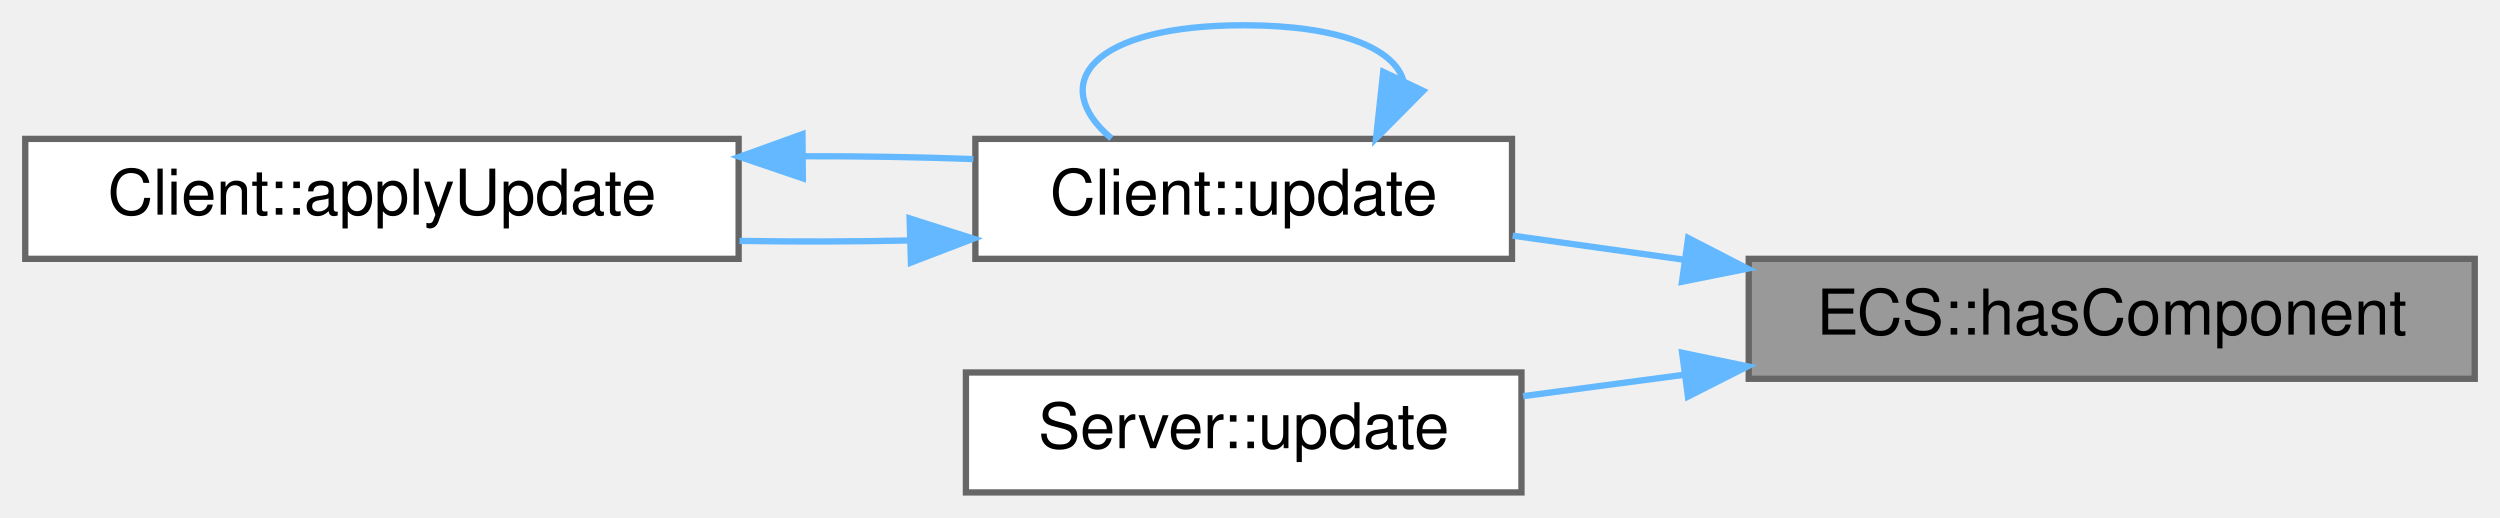
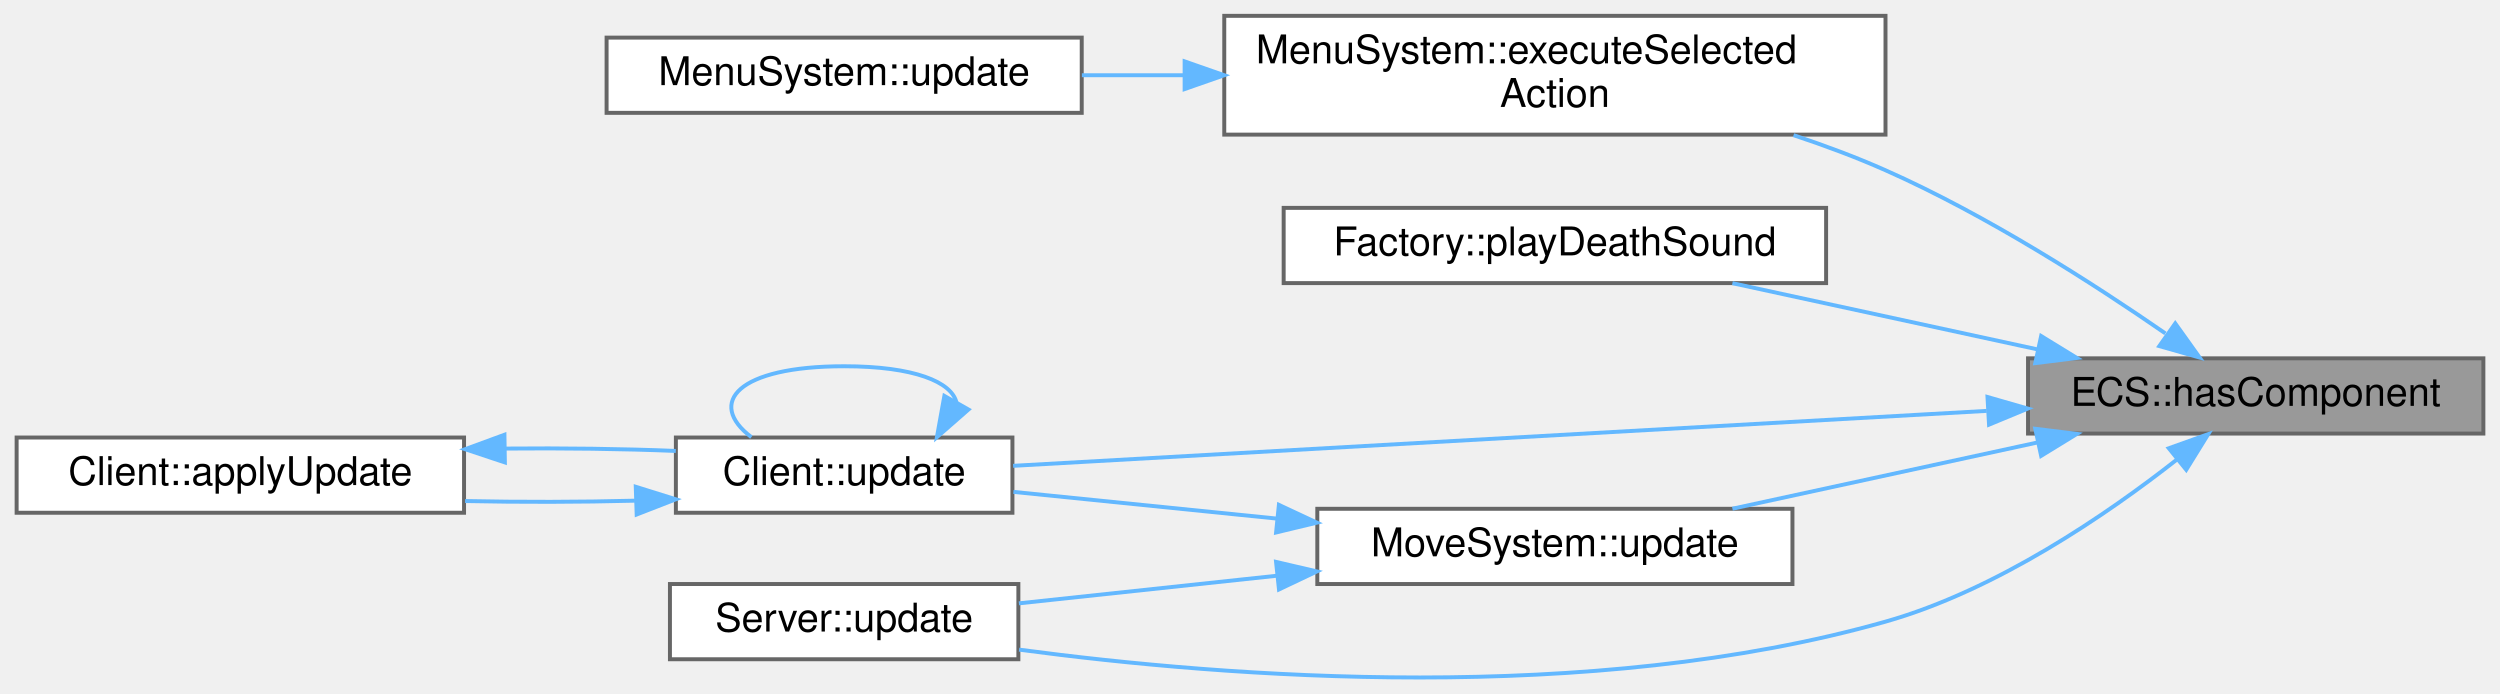
- <svg xmlns="http://www.w3.org/2000/svg" xmlns:xlink="http://www.w3.org/1999/xlink" width="396pt" height="82pt" viewBox="0.00 0.00 396.00 82.00">
-   <g id="graph0" class="graph" transform="scale(1 1) rotate(0) translate(4 78)">
+ <svg xmlns="http://www.w3.org/2000/svg" xmlns:xlink="http://www.w3.org/1999/xlink" width="631pt" height="175pt" viewBox="0.00 0.00 631.00 175.11">
+   <g id="graph0" class="graph" transform="scale(1 1) rotate(0) translate(4 171.11)">
    <g id="Node000001" class="node">
      <g id="a_Node000001">
        <a xlink:title="Checks if an entity has a specific component.">
-           <polygon fill="#999999" stroke="#666666" points="388,-37 273,-37 273,-18 388,-18 388,-37" />
-           <text text-anchor="middle" x="330.5" y="-25" font-family="Helvetica,sans-Serif" font-size="10.00">ECS::hasComponent</text>
+           <polygon fill="#999999" stroke="#666666" points="623,-80.61 508,-80.61 508,-61.61 623,-61.61 623,-80.61" />
+           <text text-anchor="middle" x="565.5" y="-68.61" font-family="Helvetica,sans-Serif" font-size="10.00">ECS::hasComponent</text>
        </a>
      </g>
    </g>
    <g id="Node000002" class="node">
      <g id="a_Node000002">
-         <a xlink:href="classClient.html#a6e7a5e19c40bef39ae1c0f5996b8c471" target="_top" xlink:title=" ">
-           <polygon fill="white" stroke="#666666" points="235.5,-56 150.5,-56 150.5,-37 235.5,-37 235.5,-56" />
-           <text text-anchor="middle" x="193" y="-44" font-family="Helvetica,sans-Serif" font-size="10.00">Client::update</text>
+         <a xlink:href="classMenuSystem.html#a98cc0c94c6596569ebec7371ed39d009" target="_top" xlink:title=" ">
+           <polygon fill="white" stroke="#666666" points="472,-167.11 305,-167.11 305,-137.11 472,-137.11 472,-167.11" />
+           <text text-anchor="start" x="313" y="-155.11" font-family="Helvetica,sans-Serif" font-size="10.00">MenuSystem::executeSelected</text>
+           <text text-anchor="middle" x="388.5" y="-144.11" font-family="Helvetica,sans-Serif" font-size="10.00">Action</text>
        </a>
      </g>
    </g>
    <g id="edge1_Node000001_Node000002" class="edge">
      <g id="a_edge1_Node000001_Node000002">
        <a xlink:title=" ">
-           <path fill="none" stroke="#63b8ff" d="M262.81,-36.85C253.53,-38.15 244.24,-39.46 235.61,-40.67" />
-           <polygon fill="#63b8ff" stroke="#63b8ff" points="263.4,-40.3 272.82,-35.45 262.43,-33.37 263.4,-40.3" />
+           <path fill="none" stroke="#63b8ff" d="M542.69,-86.9C524.51,-99.47 497.55,-116.78 472,-128.11 464.64,-131.38 456.71,-134.34 448.78,-136.97" />
+           <polygon fill="#63b8ff" stroke="#63b8ff" points="545.18,-89.43 551.34,-80.81 541.15,-83.7 545.18,-89.43" />
        </a>
      </g>
    </g>
    <g id="Node000004" class="node">
      <g id="a_Node000004">
-         <a xlink:href="classServer.html#af7b0a4370ac2c1e573f292870adfa81c" target="_top" xlink:title=" ">
-           <polygon fill="white" stroke="#666666" points="237,-19 149,-19 149,0 237,0 237,-19" />
-           <text text-anchor="middle" x="193" y="-7" font-family="Helvetica,sans-Serif" font-size="10.00">Server::update</text>
+         <a xlink:href="namespaceFactory.html#ae838e52ac84283a738f6b53b84199a00" target="_top" xlink:title=" ">
+           <polygon fill="white" stroke="#666666" points="457,-118.61 320,-118.61 320,-99.61 457,-99.61 457,-118.61" />
+           <text text-anchor="middle" x="388.5" y="-106.61" font-family="Helvetica,sans-Serif" font-size="10.00">Factory::playDeathSound</text>
        </a>
      </g>
    </g>
-     <g id="edge5_Node000001_Node000004" class="edge">
-       <g id="a_edge5_Node000001_Node000004">
+     <g id="edge3_Node000001_Node000004" class="edge">
+       <g id="a_edge3_Node000001_Node000004">
        <a xlink:title=" ">
-           <path fill="none" stroke="#63b8ff" d="M262.71,-18.63C254.06,-17.48 245.39,-16.33 237.26,-15.25" />
-           <polygon fill="#63b8ff" stroke="#63b8ff" points="262.45,-22.12 272.82,-19.97 263.37,-15.18 262.45,-22.12" />
+           <path fill="none" stroke="#63b8ff" d="M510.38,-82.87C485.63,-88.24 456.7,-94.52 433.34,-99.59" />
+           <polygon fill="#63b8ff" stroke="#63b8ff" points="511.31,-86.24 520.34,-80.7 509.83,-79.4 511.31,-86.24" />
        </a>
      </g>
    </g>
-     <g id="edge4_Node000002_Node000002" class="edge">
-       <g id="a_edge4_Node000002_Node000002">
+     <g id="Node000005" class="node">
+       <g id="a_Node000005">
+         <a xlink:href="classClient.html#a6e7a5e19c40bef39ae1c0f5996b8c471" target="_top" xlink:title=" ">
+           <polygon fill="white" stroke="#666666" points="251.5,-60.61 166.5,-60.61 166.5,-41.61 251.5,-41.61 251.5,-60.61" />
+           <text text-anchor="middle" x="209" y="-48.61" font-family="Helvetica,sans-Serif" font-size="10.00">Client::update</text>
+         </a>
+       </g>
+     </g>
+     <g id="edge4_Node000001_Node000005" class="edge">
+       <g id="a_edge4_Node000001_Node000005">
        <a xlink:title=" ">
-           <path fill="none" stroke="#63b8ff" d="M218.3,-65.19C216.92,-70.2 208.49,-74 193,-74 168.83,-74 161.84,-64.73 172.04,-56.08" />
-           <polygon fill="#63b8ff" stroke="#63b8ff" points="221.42,-63.61 213.96,-56.08 215.1,-66.62 221.42,-63.61" />
+           <path fill="none" stroke="#63b8ff" d="M497.57,-67.34C425.25,-63.26 312.24,-56.88 251.67,-53.46" />
+           <polygon fill="#63b8ff" stroke="#63b8ff" points="497.76,-70.85 507.94,-67.92 498.15,-63.86 497.76,-70.85" />
+         </a>
+       </g>
+     </g>
+     <g id="Node000007" class="node">
+       <g id="a_Node000007">
+         <a xlink:href="classServer.html#af7b0a4370ac2c1e573f292870adfa81c" target="_top" xlink:title=" ">
+           <polygon fill="white" stroke="#666666" points="253,-23.61 165,-23.61 165,-4.61 253,-4.61 253,-23.61" />
+           <text text-anchor="middle" x="209" y="-11.61" font-family="Helvetica,sans-Serif" font-size="10.00">Server::update</text>
+         </a>
+       </g>
+     </g>
+     <g id="edge8_Node000001_Node000007" class="edge">
+       <g id="a_edge8_Node000001_Node000007">
+         <a xlink:title=" ">
+           <path fill="none" stroke="#63b8ff" d="M545.7,-55.13C527.99,-41.22 500.07,-22.07 472,-14.11 397.38,7.03 305.94,0.01 253.18,-7.04" />
+           <polygon fill="#63b8ff" stroke="#63b8ff" points="543.55,-57.9 553.52,-61.47 547.95,-52.46 543.55,-57.9" />
+         </a>
+       </g>
+     </g>
+     <g id="Node000008" class="node">
+       <g id="a_Node000008">
+         <a xlink:href="classMoveSystem.html#ab6cbe4ec1efbe1f89ca22c7796d488cf" target="_top" xlink:title="Pure virtual function to update the system.">
+           <polygon fill="white" stroke="#666666" points="448.5,-42.61 328.5,-42.61 328.5,-23.61 448.5,-23.61 448.5,-42.61" />
+           <text text-anchor="middle" x="388.5" y="-30.61" font-family="Helvetica,sans-Serif" font-size="10.00">MoveSystem::update</text>
+         </a>
+       </g>
+     </g>
+     <g id="edge9_Node000001_Node000008" class="edge">
+       <g id="a_edge9_Node000001_Node000008">
+         <a xlink:title=" ">
+           <path fill="none" stroke="#63b8ff" d="M510.38,-59.36C485.63,-53.99 456.7,-47.7 433.34,-42.63" />
+           <polygon fill="#63b8ff" stroke="#63b8ff" points="509.83,-62.82 520.34,-61.52 511.31,-55.98 509.83,-62.82" />
        </a>
      </g>
    </g>
    <g id="Node000003" class="node">
      <g id="a_Node000003">
-         <a xlink:href="classClient.html#ad361032d607e05a51b215e1300029bbc" target="_top" xlink:title=" ">
-           <polygon fill="white" stroke="#666666" points="113,-56 0,-56 0,-37 113,-37 113,-56" />
-           <text text-anchor="middle" x="56.5" y="-44" font-family="Helvetica,sans-Serif" font-size="10.00">Client::applyUpdate</text>
+         <a xlink:href="classMenuSystem.html#aef5e84eb6a2736cc9377f4c16c634f63" target="_top" xlink:title="Pure virtual function to update the system.">
+           <polygon fill="white" stroke="#666666" points="269,-161.61 149,-161.61 149,-142.61 269,-142.61 269,-161.61" />
+           <text text-anchor="middle" x="209" y="-149.61" font-family="Helvetica,sans-Serif" font-size="10.00">MenuSystem::update</text>
        </a>
      </g>
    </g>
    <g id="edge2_Node000002_Node000003" class="edge">
      <g id="a_edge2_Node000002_Node000003">
        <a xlink:title=" ">
-           <path fill="none" stroke="#63b8ff" d="M140.04,-39.91C131.23,-39.72 122.04,-39.7 113.14,-39.84" />
-           <polygon fill="#63b8ff" stroke="#63b8ff" points="140.08,-43.41 150.18,-40.2 140.29,-36.41 140.08,-43.41" />
+           <path fill="none" stroke="#63b8ff" d="M294.73,-152.11C286,-152.11 277.32,-152.11 269.04,-152.11" />
+           <polygon fill="#63b8ff" stroke="#63b8ff" points="294.99,-155.61 304.99,-152.11 294.99,-148.61 294.99,-155.61" />
        </a>
      </g>
    </g>
-     <g id="edge3_Node000003_Node000002" class="edge">
-       <g id="a_edge3_Node000003_Node000002">
+     <g id="edge7_Node000005_Node000005" class="edge">
+       <g id="a_edge7_Node000005_Node000005">
        <a xlink:title=" ">
-           <path fill="none" stroke="#63b8ff" d="M123.39,-53.25C132.51,-53.27 141.66,-53.12 150.18,-52.8" />
-           <polygon fill="#63b8ff" stroke="#63b8ff" points="123.17,-49.75 113.14,-53.16 123.11,-56.75 123.17,-49.75" />
+           <path fill="none" stroke="#63b8ff" d="M237.37,-69.43C236.19,-74.62 226.73,-78.61 209,-78.61 181.98,-78.61 174.18,-69.35 185.57,-60.7" />
+           <polygon fill="#63b8ff" stroke="#63b8ff" points="240.4,-67.68 232.43,-60.7 234.31,-71.12 240.4,-67.68" />
+         </a>
+       </g>
+     </g>
+     <g id="Node000006" class="node">
+       <g id="a_Node000006">
+         <a xlink:href="classClient.html#ad361032d607e05a51b215e1300029bbc" target="_top" xlink:title=" ">
+           <polygon fill="white" stroke="#666666" points="113,-60.61 0,-60.61 0,-41.61 113,-41.61 113,-60.61" />
+           <text text-anchor="middle" x="56.5" y="-48.61" font-family="Helvetica,sans-Serif" font-size="10.00">Client::applyUpdate</text>
+         </a>
+       </g>
+     </g>
+     <g id="edge5_Node000005_Node000006" class="edge">
+       <g id="a_edge5_Node000005_Node000006">
+         <a xlink:title=" ">
+           <path fill="none" stroke="#63b8ff" d="M156.16,-44.66C142.31,-44.3 127.3,-44.27 113.26,-44.57" />
+           <polygon fill="#63b8ff" stroke="#63b8ff" points="156.37,-48.17 166.48,-45.01 156.6,-41.17 156.37,-48.17" />
+         </a>
+       </g>
+     </g>
+     <g id="edge6_Node000006_Node000005" class="edge">
+       <g id="a_edge6_Node000006_Node000005">
+         <a xlink:title=" ">
+           <path fill="none" stroke="#63b8ff" d="M123.3,-57.82C137.97,-57.96 153.12,-57.77 166.48,-57.22" />
+           <polygon fill="#63b8ff" stroke="#63b8ff" points="123.31,-54.32 113.26,-57.66 123.2,-61.31 123.31,-54.32" />
+         </a>
+       </g>
+     </g>
+     <g id="edge10_Node000008_Node000005" class="edge">
+       <g id="a_edge10_Node000008_Node000005">
+         <a xlink:title=" ">
+           <path fill="none" stroke="#63b8ff" d="M318.22,-40.14C295.77,-42.42 271.56,-44.87 251.75,-46.88" />
+           <polygon fill="#63b8ff" stroke="#63b8ff" points="318.8,-43.6 328.4,-39.11 318.09,-36.63 318.8,-43.6" />
+         </a>
+       </g>
+     </g>
+     <g id="edge11_Node000008_Node000007" class="edge">
+       <g id="a_edge11_Node000008_Node000007">
+         <a xlink:title=" ">
+           <path fill="none" stroke="#63b8ff" d="M318.43,-25.72C296.43,-23.37 272.74,-20.83 253.13,-18.73" />
+           <polygon fill="#63b8ff" stroke="#63b8ff" points="318.08,-29.2 328.4,-26.79 318.82,-22.24 318.08,-29.2" />
        </a>
      </g>
    </g>
  </g>
</svg>
